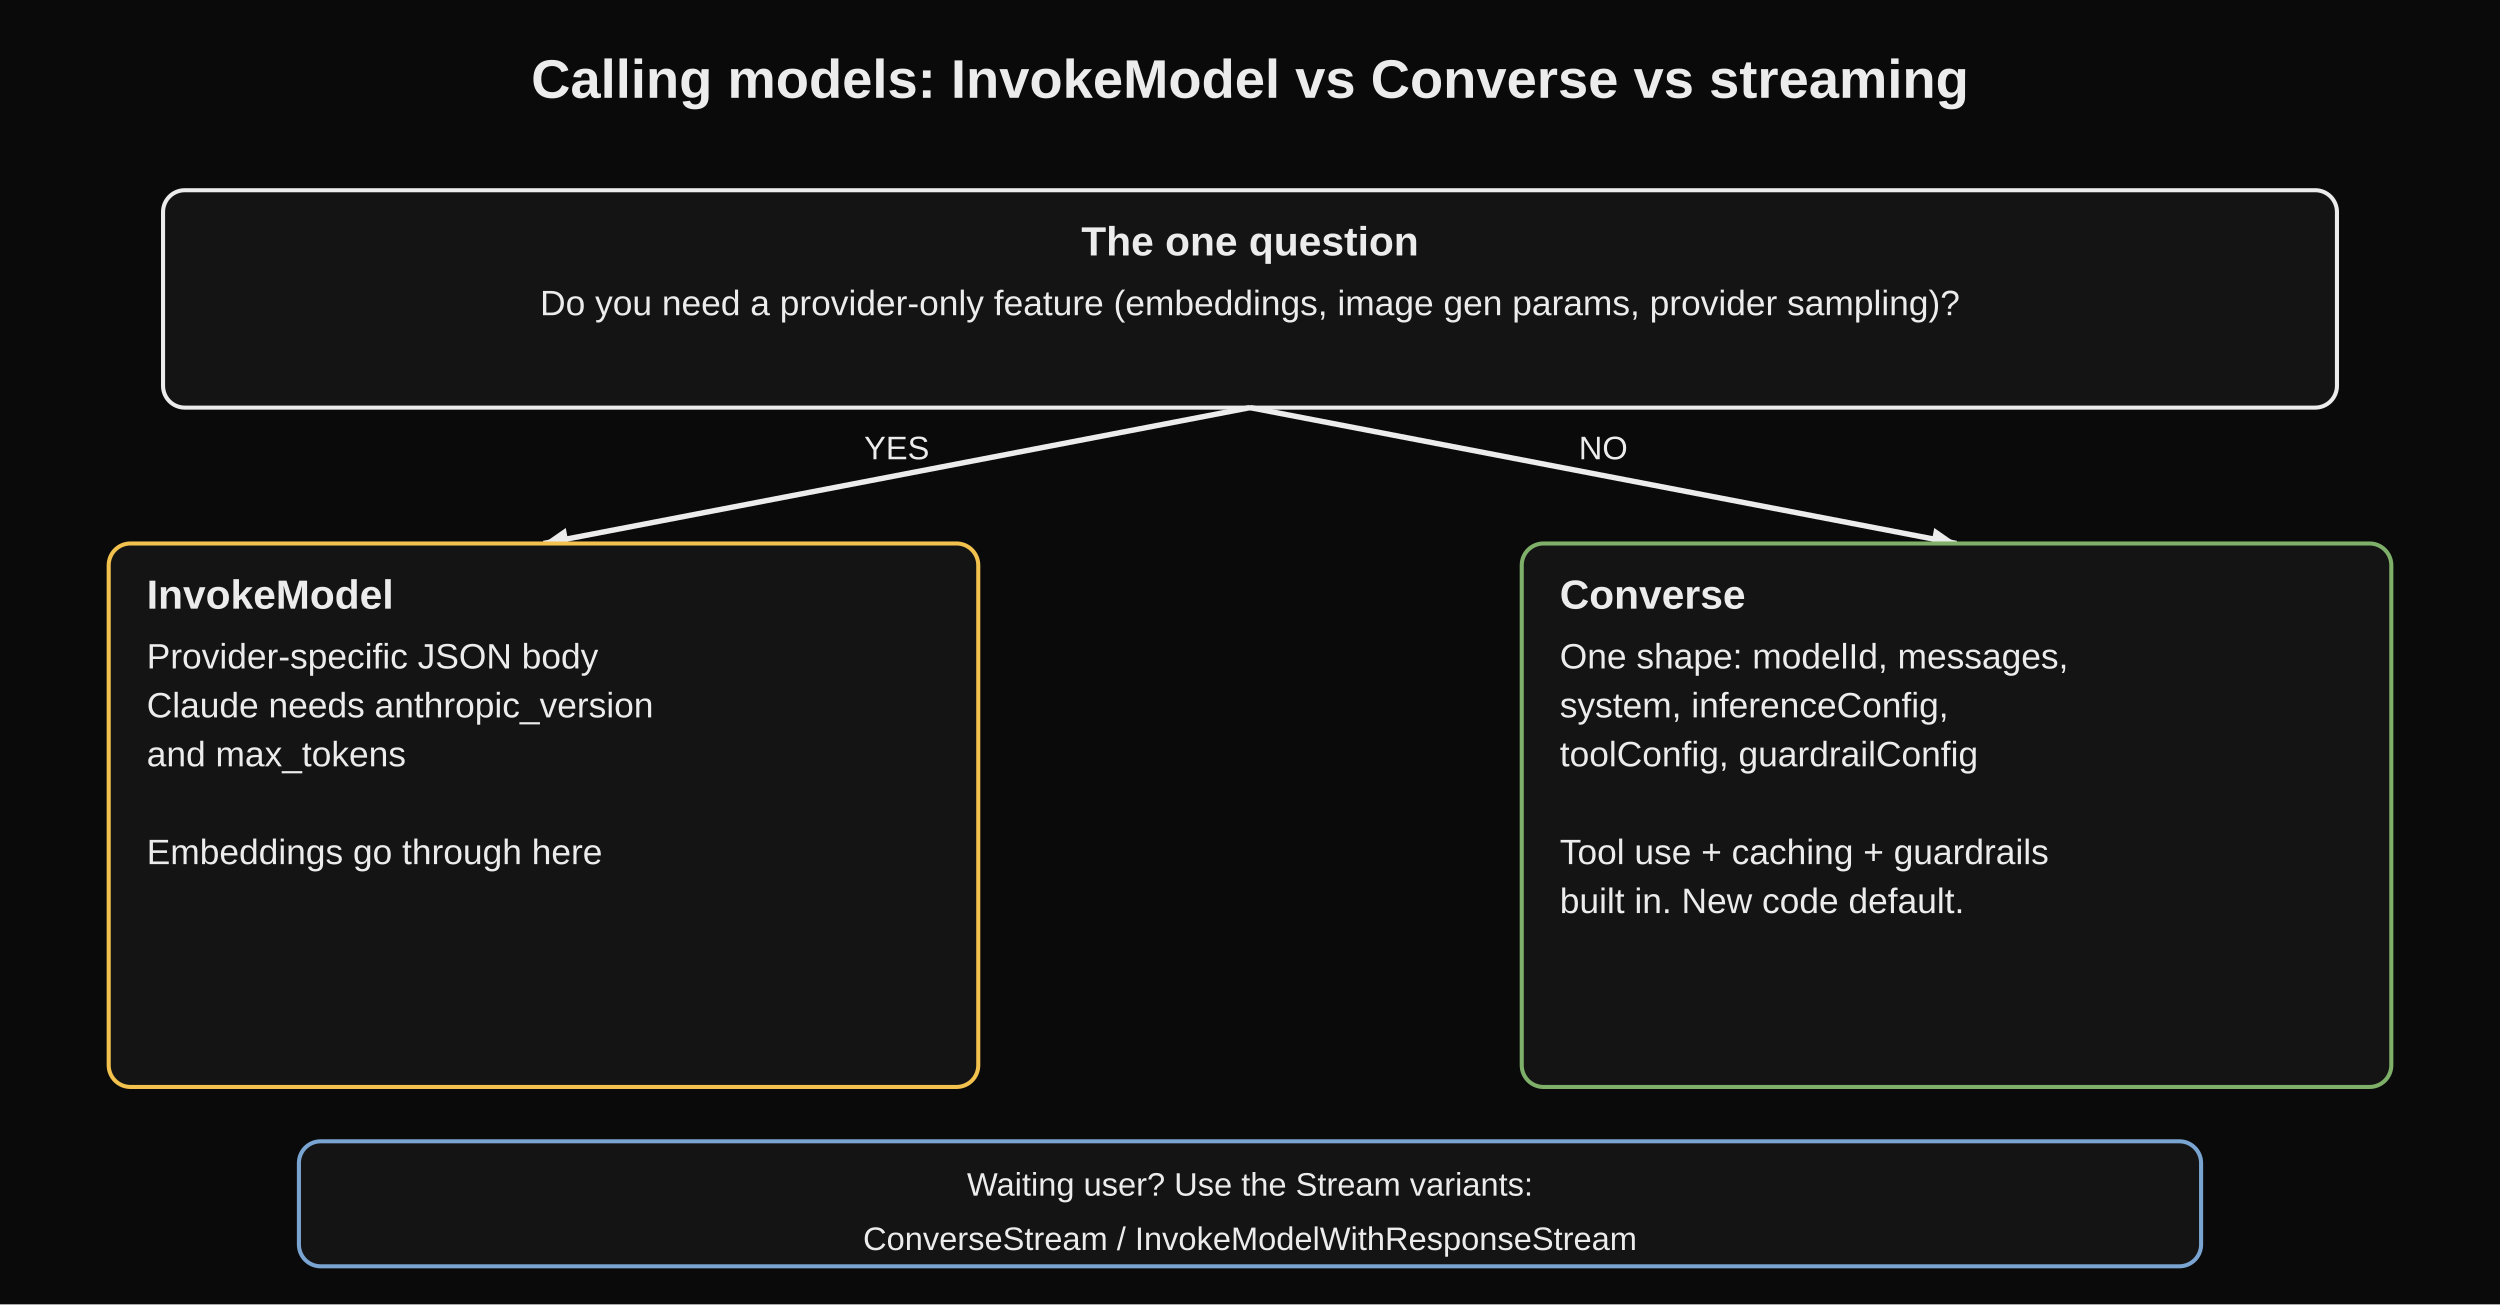
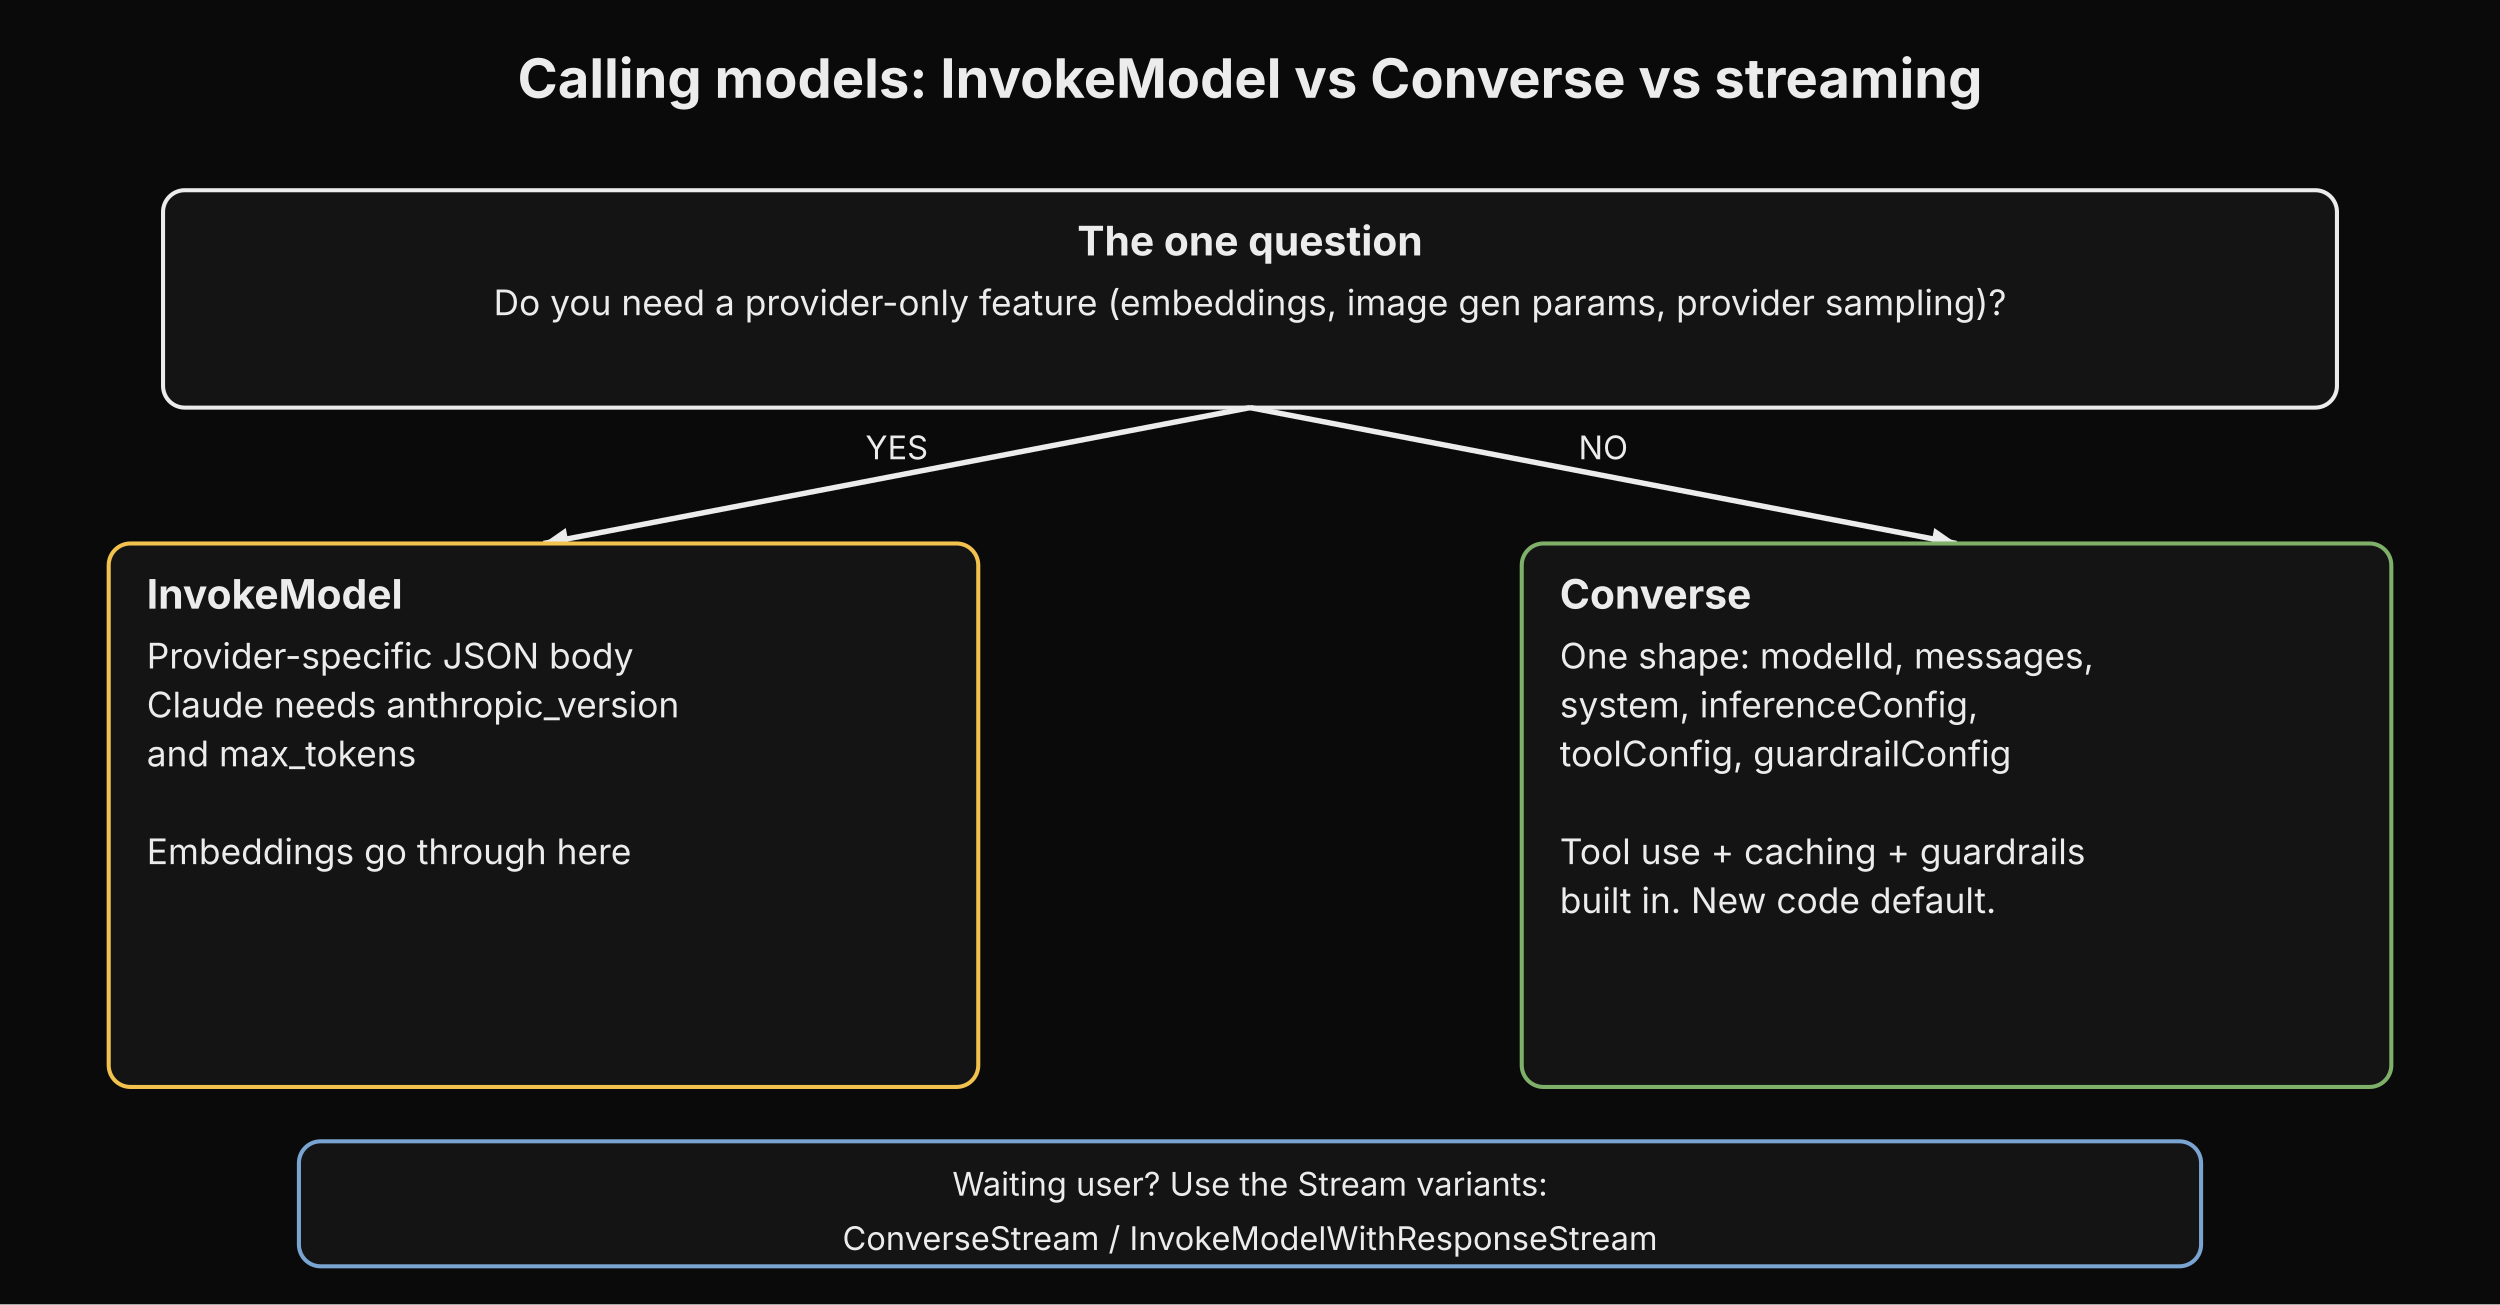
<svg xmlns="http://www.w3.org/2000/svg" width="100%" viewBox="0 0 920 480" role="img" aria-label="Calling models: InvokeModel vs Converse vs streaming">
-   <style>text{font-family:Verdana,Arial,sans-serif;fill:#ececec;}</style>
+   <style>text{font-family:"Anthropic Sans",Inter,"Source Sans 3","IBM Plex Sans",sans-serif;fill:#ececec}</style>
  <rect x="0" y="0" width="920" height="480" fill="#0a0a0a" />
  <text x="460.0" y="36" text-anchor="middle" font-size="20" font-weight="bold">Calling models: InvokeModel vs Converse vs streaming</text>
  <rect x="60" y="70" width="800" height="80" rx="8" fill="#141414" stroke="#ececec" stroke-width="1.5" />
  <text x="460.0" y="94" font-size="15" font-weight="bold" text-anchor="middle" fill="#ececec">The one question</text>
  <text x="460.0" y="116" font-size="13" text-anchor="middle" fill="#ececec">Do you need a provider-only feature (embeddings, image gen params, provider sampling)?</text>
  <line x1="460" y1="150" x2="200" y2="200" stroke="#ececec" stroke-width="2" />
  <polygon points="200,200 208.2,194.3 209.7,202.3" fill="#ececec" />
  <text x="330.0" y="169.0" font-size="12" text-anchor="middle" fill="#a8a8a8">YES</text>
  <line x1="460" y1="150" x2="720" y2="200" stroke="#ececec" stroke-width="2" />
  <polygon points="720,200 710.3,202.3 711.8,194.3" fill="#ececec" />
  <text x="590.0" y="169.0" font-size="12" text-anchor="middle" fill="#a8a8a8">NO</text>
  <rect x="40" y="200" width="320" height="200" rx="8" fill="#141414" stroke="#f2c14e" stroke-width="1.5" />
  <text x="54" y="224" font-size="15" font-weight="bold" fill="#ececec">InvokeModel</text>
  <text x="54" y="246" font-size="13" fill="#ececec">Provider-specific JSON body</text>
  <text x="54" y="264" font-size="13" fill="#ececec">Claude needs anthropic_version</text>
  <text x="54" y="282" font-size="13" fill="#ececec">and max_tokens</text>
  <text x="54" y="300" font-size="13" fill="#ececec" />
  <text x="54" y="318" font-size="13" fill="#ececec">Embeddings go through here</text>
  <rect x="560" y="200" width="320" height="200" rx="8" fill="#141414" stroke="#7fb069" stroke-width="1.5" />
  <text x="574" y="224" font-size="15" font-weight="bold" fill="#ececec">Converse</text>
  <text x="574" y="246" font-size="13" fill="#ececec">One shape: modelId, messages,</text>
  <text x="574" y="264" font-size="13" fill="#ececec">system, inferenceConfig,</text>
  <text x="574" y="282" font-size="13" fill="#ececec">toolConfig, guardrailConfig</text>
  <text x="574" y="300" font-size="13" fill="#ececec" />
  <text x="574" y="318" font-size="13" fill="#ececec">Tool use + caching + guardrails</text>
  <text x="574" y="336" font-size="13" fill="#ececec">built in. New code default.</text>
  <rect x="110" y="420" width="700" height="46" rx="8" fill="#141414" stroke="#7aa5d2" stroke-width="1.5" />
  <text x="460" y="440" font-size="12" text-anchor="middle" fill="#ececec">Waiting user? Use the Stream variants:</text>
  <text x="460" y="460" font-size="12" text-anchor="middle" fill="#a8a8a8">ConverseStream / InvokeModelWithResponseStream</text>
</svg>
